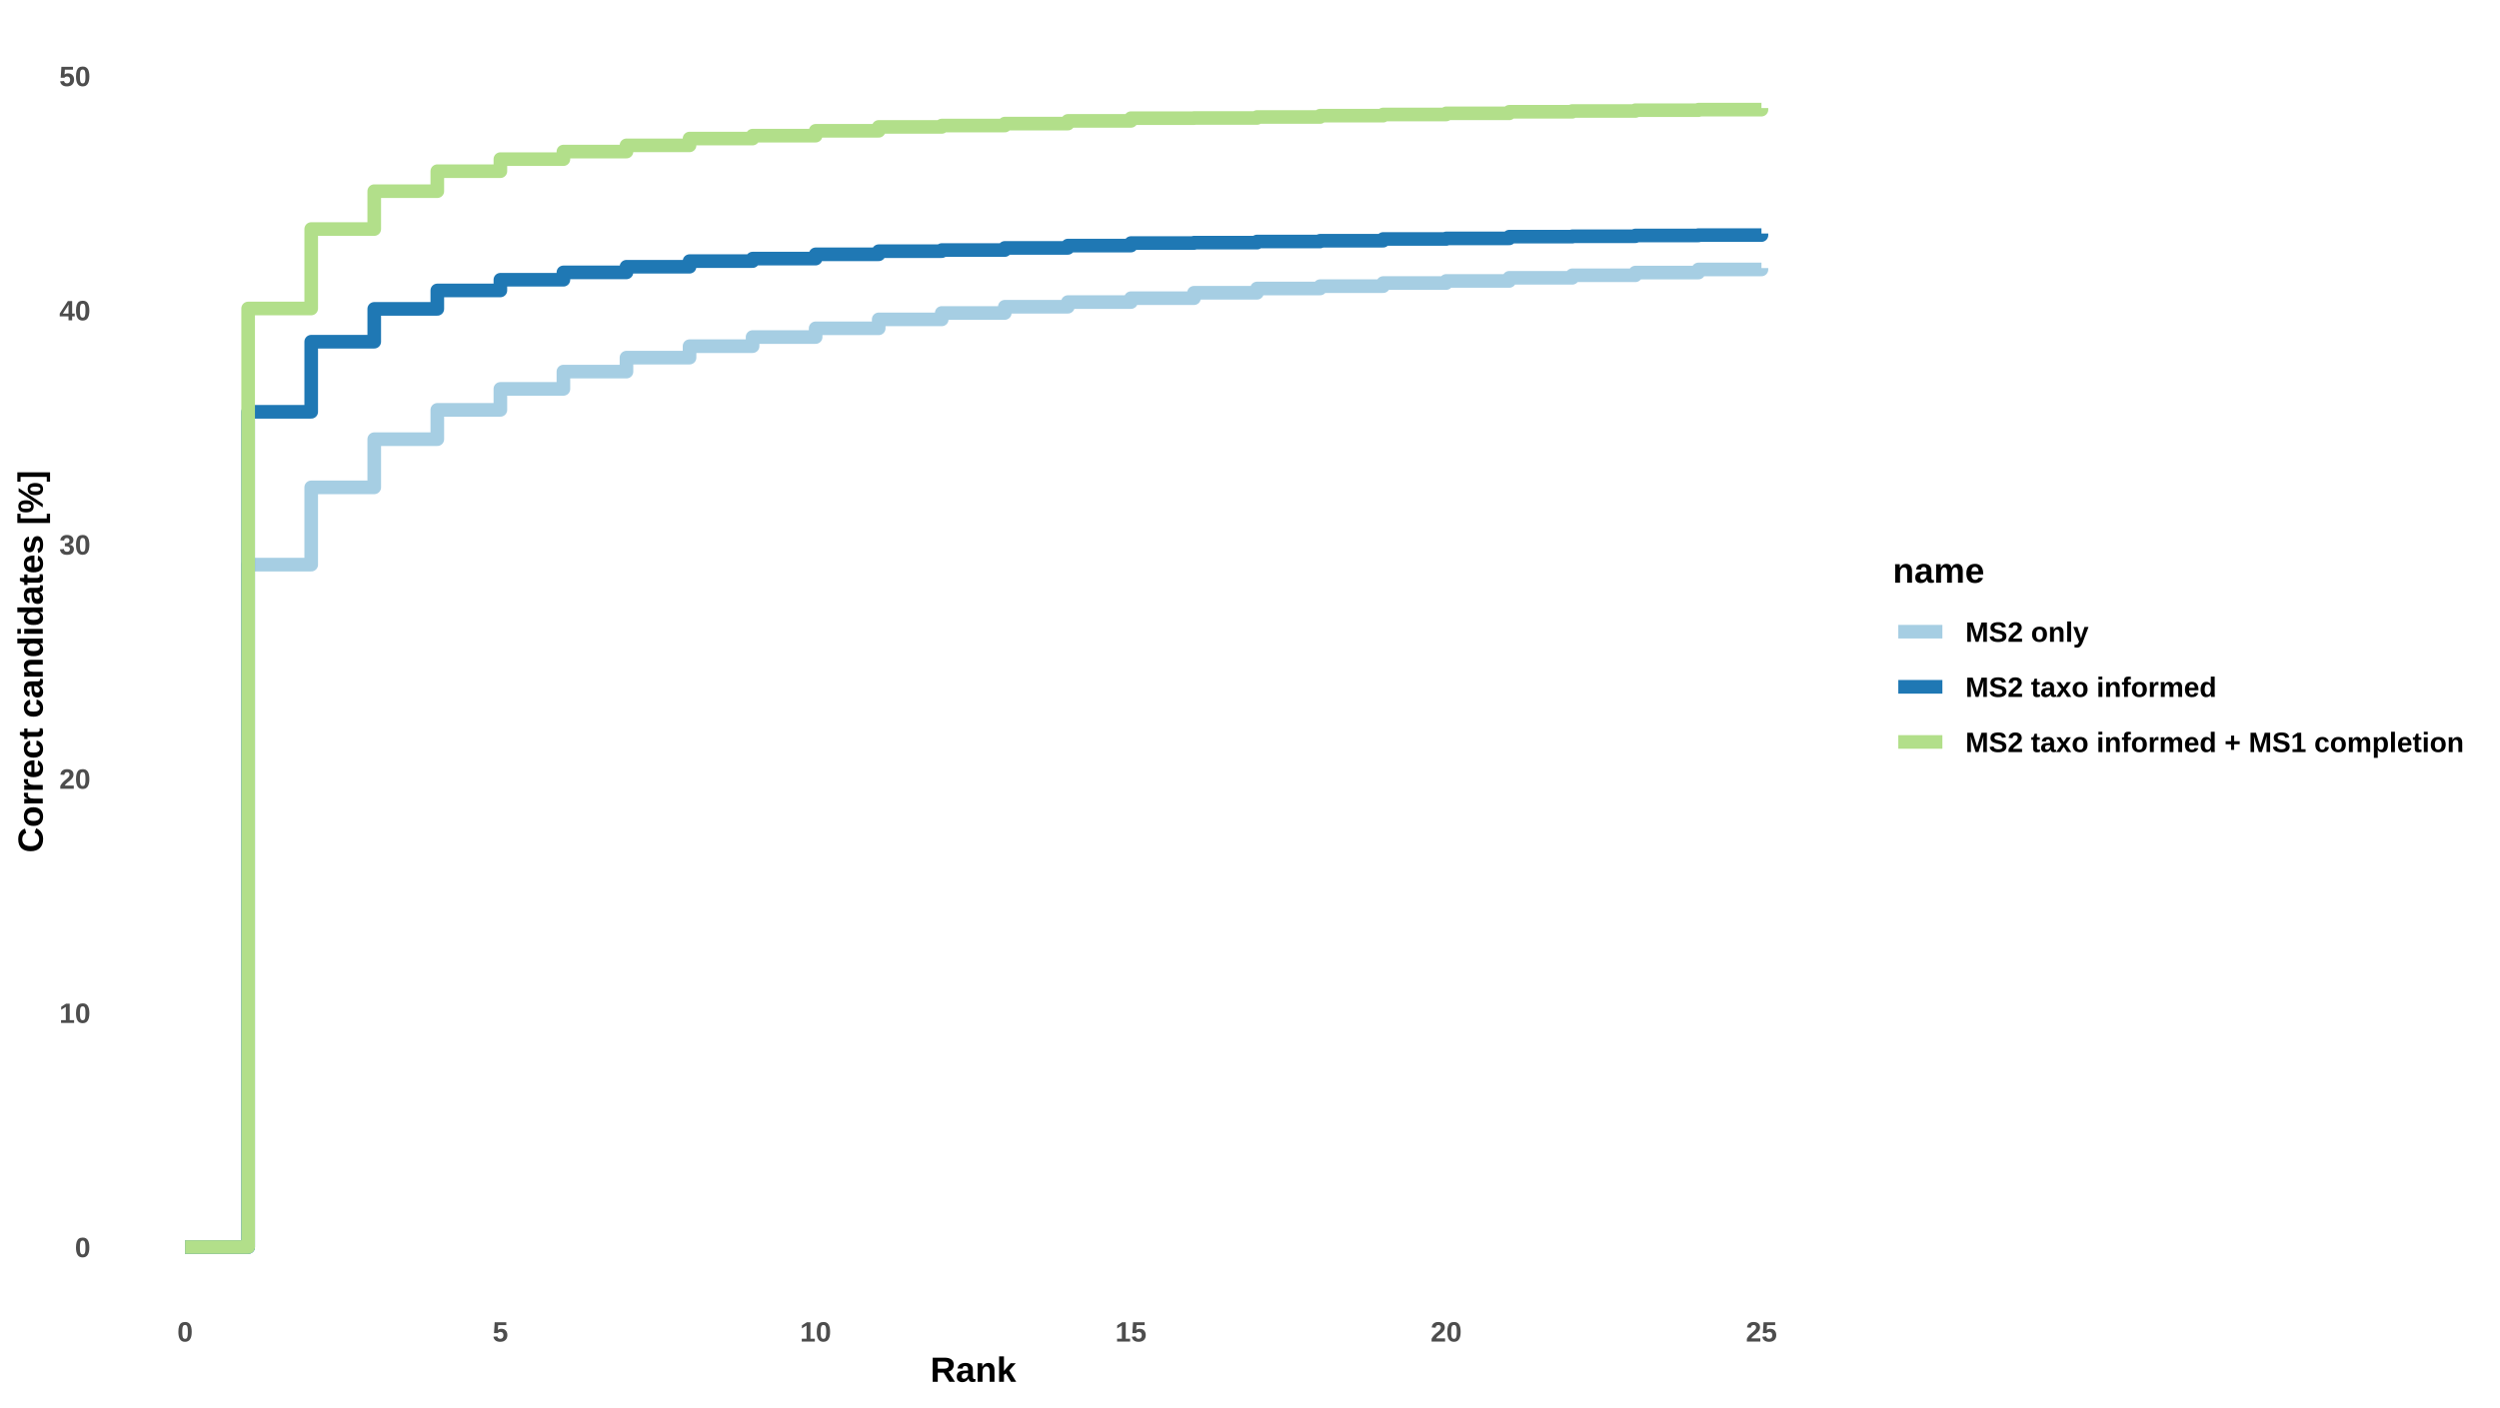
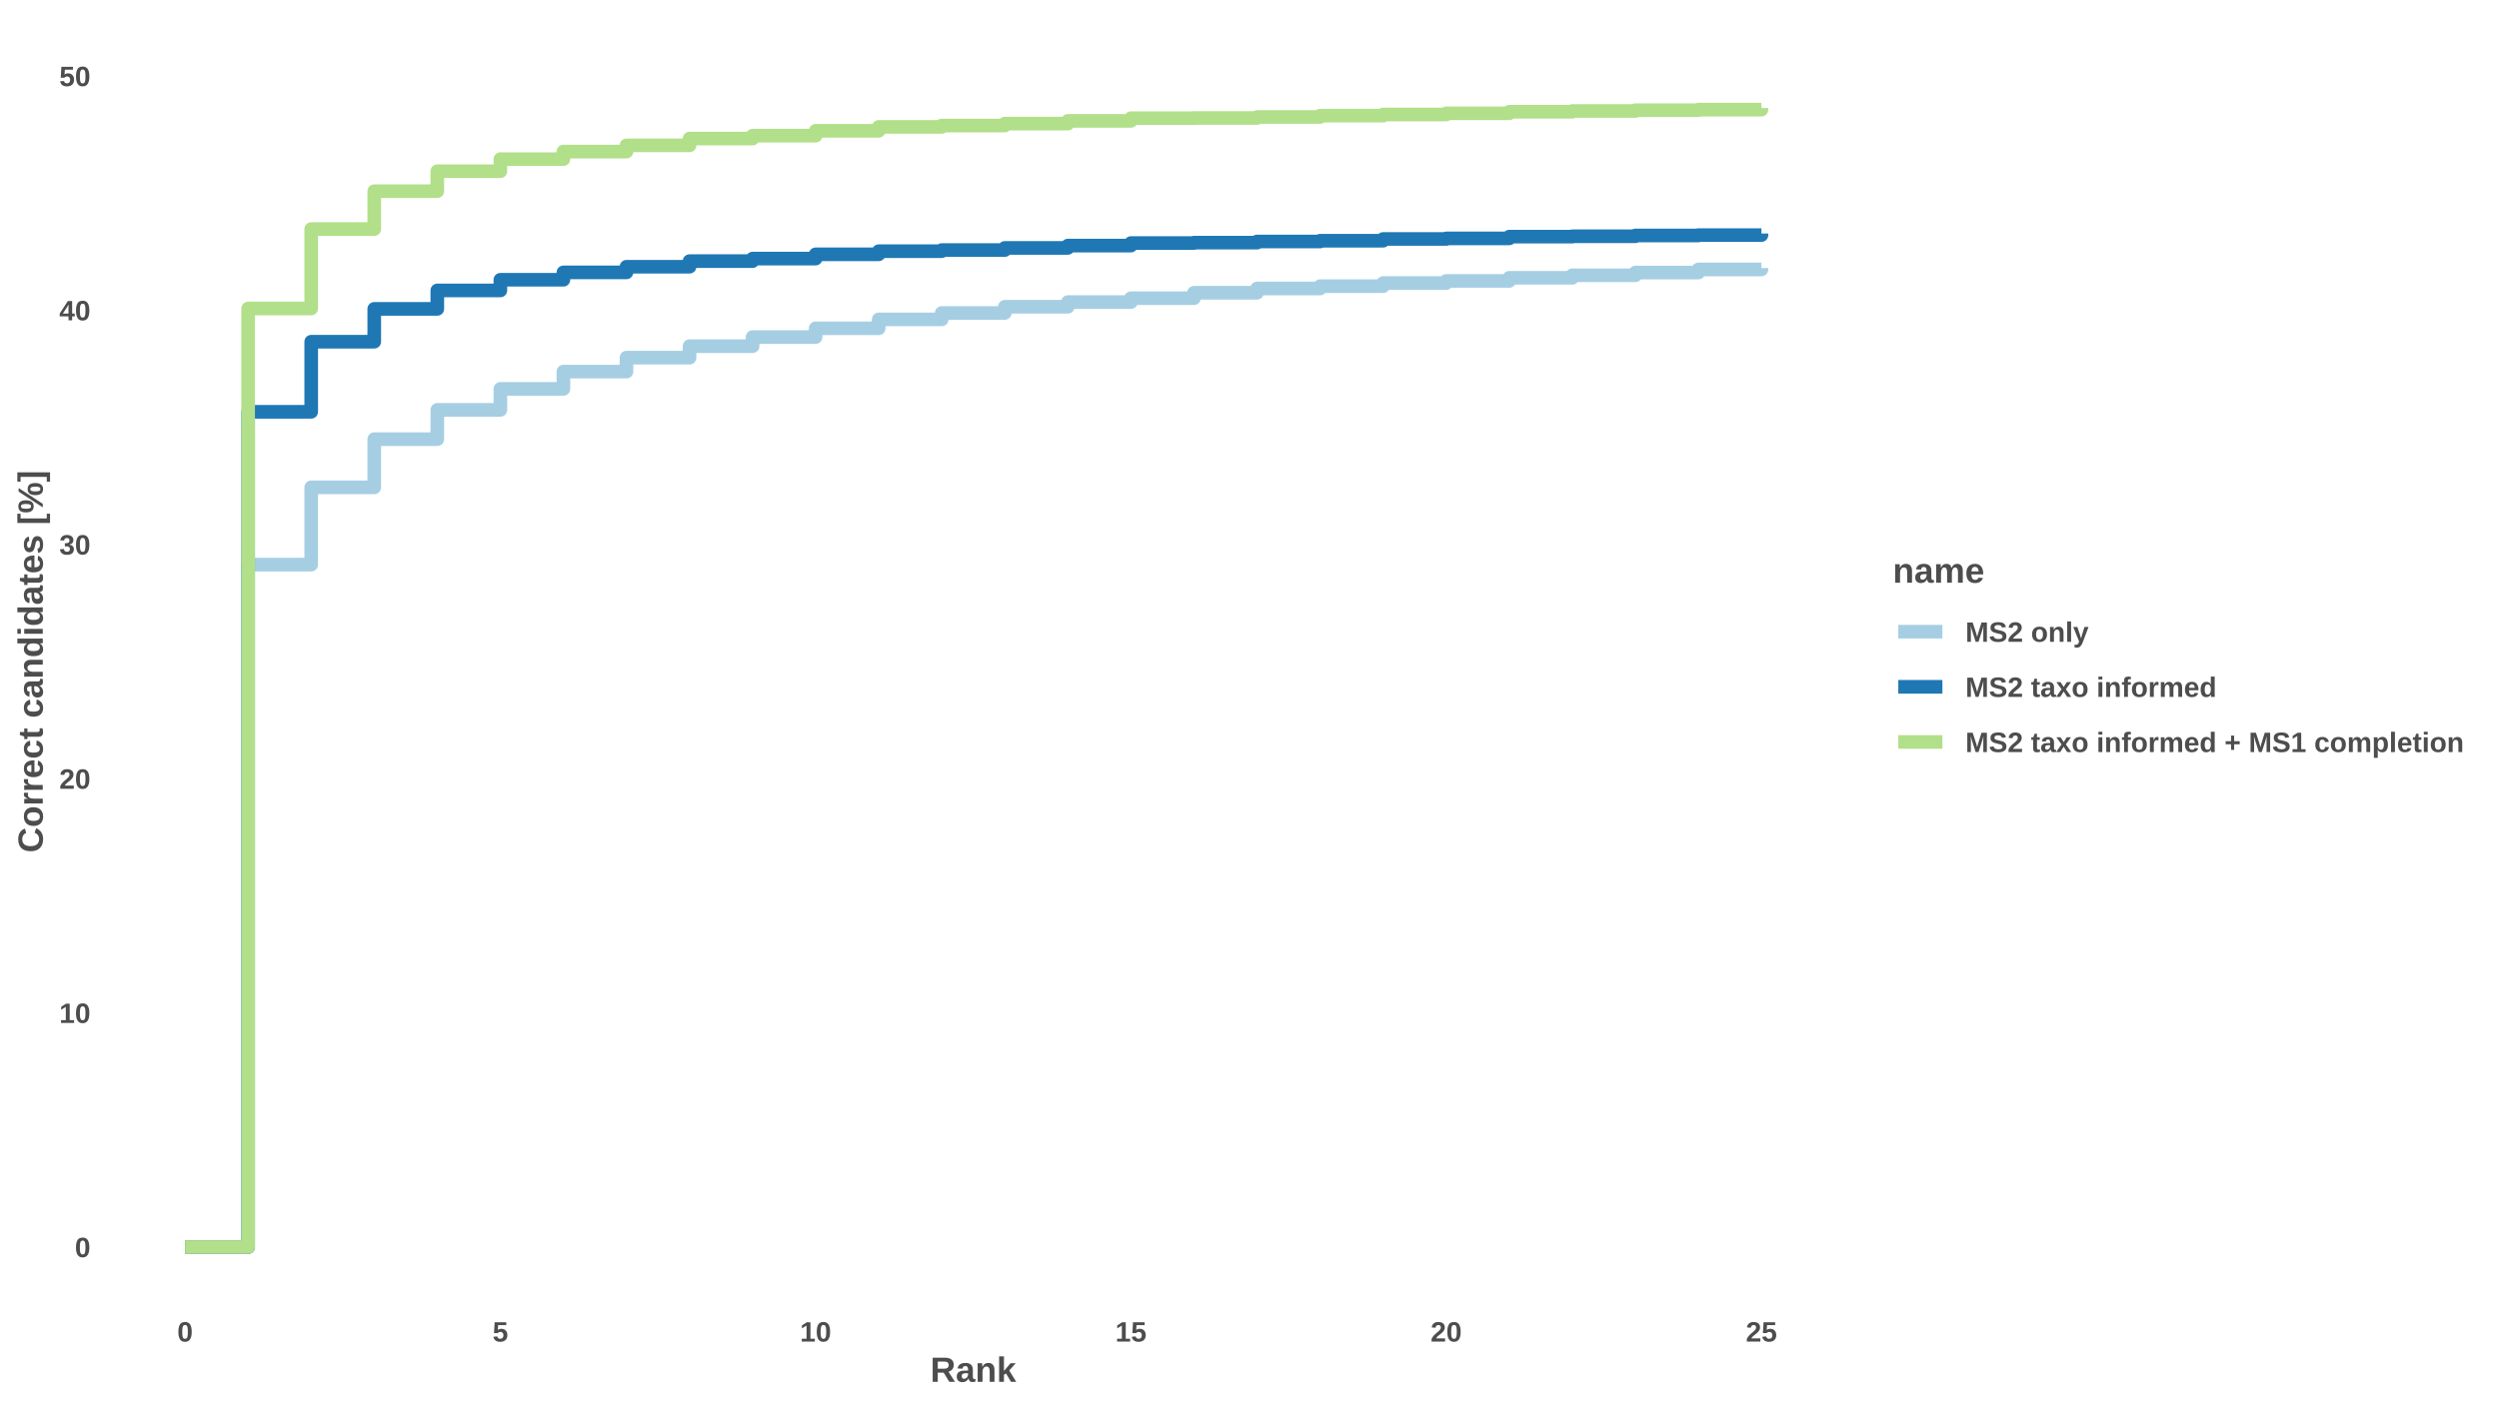
<svg xmlns="http://www.w3.org/2000/svg" class="svglite" width="783.00pt" height="441.00pt" viewBox="0 0 783.00 441.00">
  <defs>
    <style type="text/css">
    .svglite line, .svglite polyline, .svglite polygon, .svglite path, .svglite rect, .svglite circle {
      fill: none;
      stroke: #000000;
      stroke-linecap: round;
      stroke-linejoin: round;
      stroke-miterlimit: 10.00;
    }
    .svglite text {
      white-space: pre;
    }
  </style>
  </defs>
  <rect width="100%" height="100%" style="stroke: none; fill: none;" />
  <defs>
    <clipPath id="cpMC4wMHw3ODMuMDB8MC4wMHw0NDEuMDA=">
      <rect x="0.00" y="0.00" width="783.00" height="441.00" />
    </clipPath>
  </defs>
  <g clip-path="url(#cpMC4wMHw3ODMuMDB8MC4wMHw0NDEuMDA=)">
</g>
  <defs>
    <clipPath id="cpMzMuMzB8NTc2LjYxfDUuNDh8NDA5LjIx">
      <rect x="33.30" y="5.48" width="543.31" height="403.73" />
    </clipPath>
  </defs>
  <g clip-path="url(#cpMzMuMzB8NTc2LjYxfDUuNDh8NDA5LjIx)">
    <polyline points="57.99,390.86 77.75,390.86 77.75,176.97 97.51,176.97 97.51,152.75 117.26,152.75 117.26,137.65 137.02,137.65 137.02,128.46 156.78,128.46 156.78,121.89 176.53,121.89 176.53,116.47 196.29,116.47 196.29,112.09 216.05,112.09 216.05,108.50 235.80,108.50 235.80,105.64 255.56,105.64 255.56,102.90 275.32,102.90 275.32,100.10 295.07,100.10 295.07,98.09 314.83,98.09 314.83,96.14 334.59,96.14 334.59,94.68 354.35,94.68 354.35,93.46 374.10,93.46 374.10,91.76 393.86,91.76 393.86,90.42 413.62,90.42 413.62,89.69 433.37,89.69 433.37,88.71 453.13,88.71 453.13,88.05 472.89,88.05 472.89,87.07 492.64,87.07 492.64,86.28 512.40,86.28 512.40,85.43 532.16,85.43 532.16,84.45 551.91,84.45 551.91,84.03 " style="stroke-width: 4.27; stroke: #A6CEE3; stroke-linecap: butt;" />
    <polyline points="57.99,390.86 77.75,390.86 77.75,129.07 97.51,129.07 97.51,107.10 117.26,107.10 117.26,96.81 137.02,96.81 137.02,91.03 156.78,91.03 156.78,87.68 176.53,87.68 176.53,85.37 196.29,85.37 196.29,83.60 216.05,83.60 216.05,81.84 235.80,81.84 235.80,81.05 255.56,81.05 255.56,79.71 275.32,79.71 275.32,78.73 295.07,78.73 295.07,78.37 314.83,78.37 314.83,77.70 334.59,77.70 334.59,76.97 354.35,76.97 354.35,76.18 374.10,76.18 374.10,76.05 393.86,76.05 393.86,75.69 413.62,75.69 413.62,75.45 433.37,75.45 433.37,74.90 453.13,74.90 453.13,74.72 472.89,74.72 472.89,74.17 492.64,74.17 492.64,74.05 512.40,74.05 512.40,73.80 532.16,73.80 532.16,73.68 551.91,73.68 551.91,73.19 " style="stroke-width: 4.27; stroke: #1F78B4; stroke-linecap: butt;" />
    <polyline points="57.99,390.86 77.75,390.86 77.75,96.69 97.51,96.69 97.51,71.79 117.26,71.79 117.26,59.92 137.02,59.92 137.02,53.66 156.78,53.66 156.78,49.88 176.53,49.88 176.53,47.51 196.29,47.51 196.29,45.56 216.05,45.56 216.05,43.43 235.80,43.43 235.80,42.52 255.56,42.52 255.56,41.00 275.32,41.00 275.32,39.78 295.07,39.78 295.07,39.35 314.83,39.35 314.83,38.74 334.59,38.74 334.59,37.89 354.35,37.89 354.35,37.04 374.10,37.04 374.10,36.98 393.86,36.98 393.86,36.67 413.62,36.67 413.62,36.25 433.37,36.25 433.37,35.88 453.13,35.88 453.13,35.52 472.89,35.52 472.89,35.03 492.64,35.03 492.64,34.79 512.40,34.79 512.40,34.54 532.16,34.54 532.16,34.36 551.91,34.36 551.91,33.87 " style="stroke-width: 4.27; stroke: #B2DF8A; stroke-linecap: butt;" />
  </g>
  <g clip-path="url(#cpMC4wMHw3ODMuMDB8MC4wMHw0NDEuMDA=)">
    <text x="28.36" y="394.03" text-anchor="end" style="font-size: 8.80px; font-weight: bold;fill: #4D4D4D; font-family: &quot;Arial&quot;;" textLength="4.90px" lengthAdjust="spacingAndGlyphs">0</text>
    <text x="28.36" y="320.62" text-anchor="end" style="font-size: 8.80px; font-weight: bold;fill: #4D4D4D; font-family: &quot;Arial&quot;;" textLength="9.79px" lengthAdjust="spacingAndGlyphs">10</text>
    <text x="28.36" y="247.21" text-anchor="end" style="font-size: 8.80px; font-weight: bold;fill: #4D4D4D; font-family: &quot;Arial&quot;;" textLength="9.79px" lengthAdjust="spacingAndGlyphs">20</text>
    <text x="28.36" y="173.81" text-anchor="end" style="font-size: 8.80px; font-weight: bold;fill: #4D4D4D; font-family: &quot;Arial&quot;;" textLength="9.79px" lengthAdjust="spacingAndGlyphs">30</text>
    <text x="28.36" y="100.40" text-anchor="end" style="font-size: 8.80px; font-weight: bold;fill: #4D4D4D; font-family: &quot;Arial&quot;;" textLength="9.79px" lengthAdjust="spacingAndGlyphs">40</text>
    <text x="28.36" y="27.00" text-anchor="end" style="font-size: 8.80px; font-weight: bold;fill: #4D4D4D; font-family: &quot;Arial&quot;;" textLength="9.79px" lengthAdjust="spacingAndGlyphs">50</text>
    <text x="57.99" y="420.48" text-anchor="middle" style="font-size: 8.80px; font-weight: bold;fill: #4D4D4D; font-family: &quot;Arial&quot;;" textLength="4.90px" lengthAdjust="spacingAndGlyphs">0</text>
    <text x="156.78" y="420.48" text-anchor="middle" style="font-size: 8.80px; font-weight: bold;fill: #4D4D4D; font-family: &quot;Arial&quot;;" textLength="4.90px" lengthAdjust="spacingAndGlyphs">5</text>
    <text x="255.56" y="420.48" text-anchor="middle" style="font-size: 8.80px; font-weight: bold;fill: #4D4D4D; font-family: &quot;Arial&quot;;" textLength="9.79px" lengthAdjust="spacingAndGlyphs">10</text>
    <text x="354.35" y="420.48" text-anchor="middle" style="font-size: 8.80px; font-weight: bold;fill: #4D4D4D; font-family: &quot;Arial&quot;;" textLength="9.79px" lengthAdjust="spacingAndGlyphs">15</text>
    <text x="453.13" y="420.48" text-anchor="middle" style="font-size: 8.80px; font-weight: bold;fill: #4D4D4D; font-family: &quot;Arial&quot;;" textLength="9.79px" lengthAdjust="spacingAndGlyphs">20</text>
    <text x="551.91" y="420.48" text-anchor="middle" style="font-size: 8.80px; font-weight: bold;fill: #4D4D4D; font-family: &quot;Arial&quot;;" textLength="9.79px" lengthAdjust="spacingAndGlyphs">25</text>
-     <text x="304.95" y="433.09" text-anchor="middle" style="font-size: 11.00px; font-weight: bold; font-family: &quot;Arial&quot;;" textLength="26.90px" lengthAdjust="spacingAndGlyphs">Rank</text>
-     <text transform="translate(13.40,207.34) rotate(-90)" text-anchor="middle" style="font-size: 11.00px; font-weight: bold; font-family: &quot;Arial&quot;;" textLength="119.84px" lengthAdjust="spacingAndGlyphs">Correct candidates [%]</text>
-     <text x="593.05" y="182.64" style="font-size: 11.00px; font-weight: bold; font-family: &quot;Arial&quot;;" textLength="28.74px" lengthAdjust="spacingAndGlyphs">name</text>
+     <text x="304.95" y="433.09" text-anchor="middle" style="font-size: 11.00px; font-weight: bold;fill: #4D4D4D; font-family: &quot;Arial&quot;;" textLength="26.90px" lengthAdjust="spacingAndGlyphs">Rank</text>
+     <text transform="translate(13.40,207.34) rotate(-90)" text-anchor="middle" style="font-size: 11.00px; font-weight: bold;fill: #4D4D4D; font-family: &quot;Arial&quot;;" textLength="119.84px" lengthAdjust="spacingAndGlyphs">Correct candidates [%]</text>
+     <text x="593.05" y="182.64" style="font-size: 11.00px; font-weight: bold;fill: #4D4D4D; font-family: &quot;Arial&quot;;" textLength="28.74px" lengthAdjust="spacingAndGlyphs">name</text>
    <line x1="594.78" y1="197.98" x2="608.60" y2="197.98" style="stroke-width: 4.27; stroke: #A6CEE3; stroke-linecap: butt;" />
    <line x1="594.78" y1="215.26" x2="608.60" y2="215.26" style="stroke-width: 4.27; stroke: #1F78B4; stroke-linecap: butt;" />
    <line x1="594.78" y1="232.54" x2="608.60" y2="232.54" style="stroke-width: 4.27; stroke: #B2DF8A; stroke-linecap: butt;" />
-     <text x="615.81" y="201.15" style="font-size: 8.80px; font-weight: bold; font-family: &quot;Arial&quot;;" textLength="38.63px" lengthAdjust="spacingAndGlyphs">MS2 only</text>
-     <text x="615.81" y="218.43" style="font-size: 8.80px; font-weight: bold; font-family: &quot;Arial&quot;;" textLength="78.72px" lengthAdjust="spacingAndGlyphs">MS2 taxo informed</text>
-     <text x="615.81" y="235.71" style="font-size: 8.80px; font-weight: bold; font-family: &quot;Arial&quot;;" textLength="156.23px" lengthAdjust="spacingAndGlyphs">MS2 taxo informed + MS1 completion</text>
+     <text x="615.81" y="201.15" style="font-size: 8.80px; font-weight: bold;fill: #4D4D4D; font-family: &quot;Arial&quot;;" textLength="38.63px" lengthAdjust="spacingAndGlyphs">MS2 only</text>
+     <text x="615.81" y="218.43" style="font-size: 8.80px; font-weight: bold;fill: #4D4D4D; font-family: &quot;Arial&quot;;" textLength="78.72px" lengthAdjust="spacingAndGlyphs">MS2 taxo informed</text>
+     <text x="615.81" y="235.71" style="font-size: 8.80px; font-weight: bold;fill: #4D4D4D; font-family: &quot;Arial&quot;;" textLength="156.23px" lengthAdjust="spacingAndGlyphs">MS2 taxo informed + MS1 completion</text>
  </g>
</svg>
